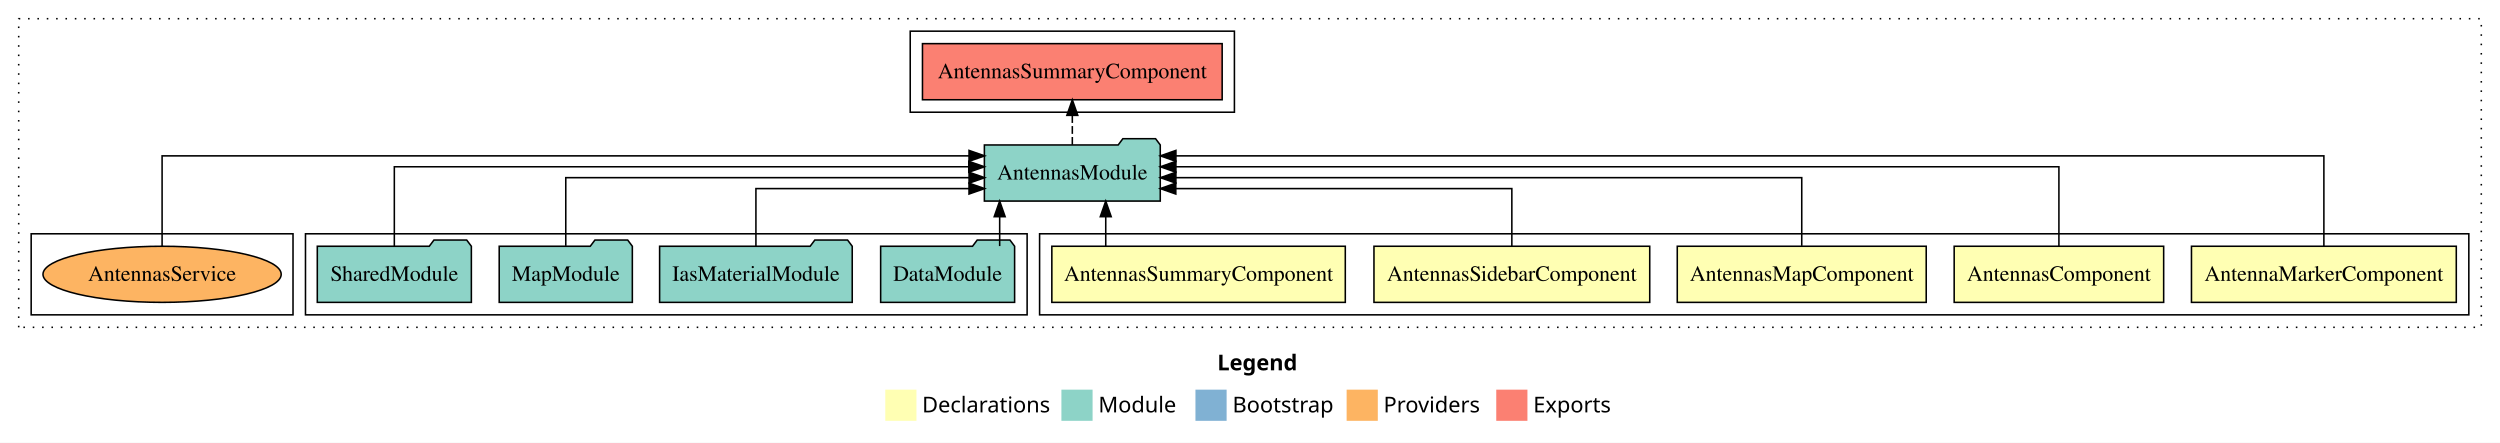
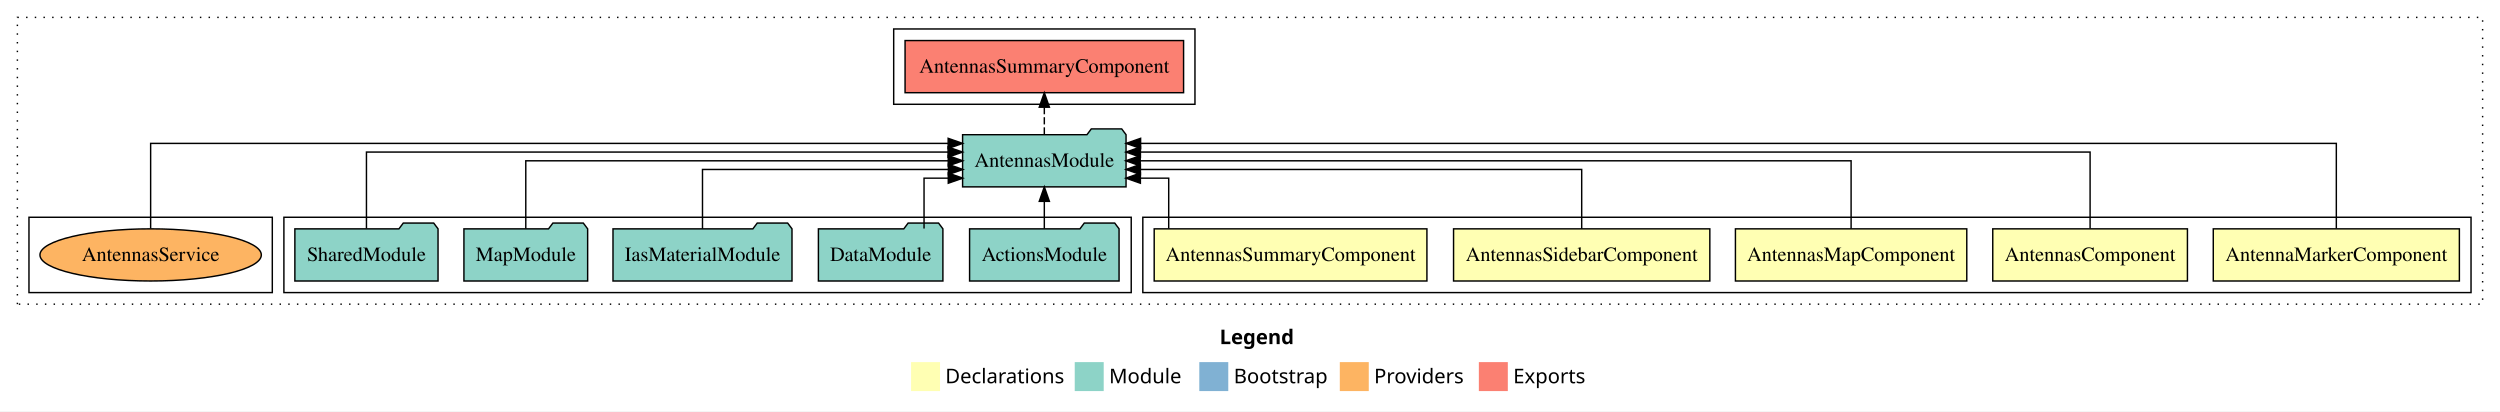
- <svg xmlns="http://www.w3.org/2000/svg" width="1604pt" height="284pt" viewBox="0.00 0.00 1604.00 284.00">
+ <svg xmlns="http://www.w3.org/2000/svg" width="1726pt" height="284pt" viewBox="0.00 0.00 1726.00 284.00">
  <g id="graph0" class="graph" transform="scale(1 1) rotate(0) translate(4 280)">
-     <polygon fill="#ffffff" stroke="transparent" points="-4,4 -4,-280 1600,-280 1600,4 -4,4" />
-     <text text-anchor="start" x="777.009" y="-42.4" font-family="sans-serif" font-weight="bold" font-size="14.00" fill="#000000">Legend</text>
-     <polygon fill="#ffffb3" stroke="transparent" points="564,-10 564,-30 584,-30 584,-10 564,-10" />
-     <text text-anchor="start" x="587.629" y="-15.4" font-family="sans-serif" font-size="14.00" fill="#000000">  Declarations</text>
-     <polygon fill="#8dd3c7" stroke="transparent" points="677,-10 677,-30 697,-30 697,-10 677,-10" />
-     <text text-anchor="start" x="700.725" y="-15.4" font-family="sans-serif" font-size="14.00" fill="#000000">  Module</text>
-     <polygon fill="#80b1d3" stroke="transparent" points="763,-10 763,-30 783,-30 783,-10 763,-10" />
-     <text text-anchor="start" x="786.781" y="-15.4" font-family="sans-serif" font-size="14.00" fill="#000000">  Bootstrap</text>
-     <polygon fill="#fdb462" stroke="transparent" points="860,-10 860,-30 880,-30 880,-10 860,-10" />
-     <text text-anchor="start" x="883.673" y="-15.4" font-family="sans-serif" font-size="14.00" fill="#000000">  Providers</text>
-     <polygon fill="#fb8072" stroke="transparent" points="956,-10 956,-30 976,-30 976,-10 956,-10" />
-     <text text-anchor="start" x="979.726" y="-15.4" font-family="sans-serif" font-size="14.00" fill="#000000">  Exports</text>
+     <polygon fill="#ffffff" stroke="transparent" points="-4,4 -4,-280 1722,-280 1722,4 -4,4" />
+     <text text-anchor="start" x="838.009" y="-42.4" font-family="sans-serif" font-weight="bold" font-size="14.00" fill="#000000">Legend</text>
+     <polygon fill="#ffffb3" stroke="transparent" points="625,-10 625,-30 645,-30 645,-10 625,-10" />
+     <text text-anchor="start" x="648.629" y="-15.4" font-family="sans-serif" font-size="14.00" fill="#000000">  Declarations</text>
+     <polygon fill="#8dd3c7" stroke="transparent" points="738,-10 738,-30 758,-30 758,-10 738,-10" />
+     <text text-anchor="start" x="761.725" y="-15.4" font-family="sans-serif" font-size="14.00" fill="#000000">  Module</text>
+     <polygon fill="#80b1d3" stroke="transparent" points="824,-10 824,-30 844,-30 844,-10 824,-10" />
+     <text text-anchor="start" x="847.781" y="-15.4" font-family="sans-serif" font-size="14.00" fill="#000000">  Bootstrap</text>
+     <polygon fill="#fdb462" stroke="transparent" points="921,-10 921,-30 941,-30 941,-10 921,-10" />
+     <text text-anchor="start" x="944.673" y="-15.4" font-family="sans-serif" font-size="14.00" fill="#000000">  Providers</text>
+     <polygon fill="#fb8072" stroke="transparent" points="1017,-10 1017,-30 1037,-30 1037,-10 1017,-10" />
+     <text text-anchor="start" x="1040.726" y="-15.4" font-family="sans-serif" font-size="14.00" fill="#000000">  Exports</text>
    <g id="clust1" class="cluster">
-       <polygon fill="none" stroke="#000000" stroke-dasharray="1,5" points="8,-70 8,-268 1588,-268 1588,-70 8,-70" />
+       <polygon fill="none" stroke="#000000" stroke-dasharray="1,5" points="8,-70 8,-268 1710,-268 1710,-70 8,-70" />
    </g>
    <g id="clust2" class="cluster">
-       <polygon fill="none" stroke="#000000" points="663,-78 663,-130 1580,-130 1580,-78 663,-78" />
+       <polygon fill="none" stroke="#000000" points="785,-78 785,-130 1702,-130 1702,-78 785,-78" />
    </g>
    <g id="clust8" class="cluster">
-       <polygon fill="none" stroke="#000000" points="192,-78 192,-130 655,-130 655,-78 192,-78" />
+       <polygon fill="none" stroke="#000000" points="192,-78 192,-130 777,-130 777,-78 192,-78" />
    </g>
    <g id="clust9" class="cluster">
-       <polygon fill="none" stroke="#000000" points="580,-208 580,-260 788,-260 788,-208 580,-208" />
+       <polygon fill="none" stroke="#000000" points="613,-208 613,-260 821,-260 821,-208 613,-208" />
    </g>
    <g id="clust11" class="cluster">
      <polygon fill="none" stroke="#000000" points="16,-78 16,-130 184,-130 184,-78 16,-78" />
    </g>
    <g id="node1" class="node">
-       <polygon fill="#ffffb3" stroke="#000000" points="1571.954,-122 1402.046,-122 1402.046,-86 1571.954,-86 1571.954,-122" />
-       <text text-anchor="middle" x="1487" y="-99.8" font-family="Times,serif" font-size="14.00" fill="#000000">AntennaMarkerComponent</text>
+       <polygon fill="#ffffb3" stroke="#000000" points="1693.954,-122 1524.046,-122 1524.046,-86 1693.954,-86 1693.954,-122" />
+       <text text-anchor="middle" x="1609" y="-99.8" font-family="Times,serif" font-size="14.00" fill="#000000">AntennaMarkerComponent</text>
    </g>
    <g id="node6" class="node">
-       <polygon fill="#8dd3c7" stroke="#000000" points="740.422,-187 737.422,-191 716.422,-191 713.422,-187 627.578,-187 627.578,-151 740.422,-151 740.422,-187" />
-       <text text-anchor="middle" x="684" y="-164.8" font-family="Times,serif" font-size="14.00" fill="#000000">AntennasModule</text>
+       <polygon fill="#8dd3c7" stroke="#000000" points="773.422,-187 770.422,-191 749.422,-191 746.422,-187 660.578,-187 660.578,-151 773.422,-151 773.422,-187" />
+       <text text-anchor="middle" x="717" y="-164.8" font-family="Times,serif" font-size="14.00" fill="#000000">AntennasModule</text>
    </g>
    <g id="edge1" class="edge">
-       <path fill="none" stroke="#000000" d="M1487,-122.011C1487,-144.485 1487,-180 1487,-180 1487,-180 750.465,-180 750.465,-180" />
-       <polygon fill="#000000" stroke="#000000" points="750.465,-176.5 740.465,-180 750.465,-183.5 750.465,-176.5" />
+       <path fill="none" stroke="#000000" d="M1609,-122.248C1609,-145.018 1609,-181 1609,-181 1609,-181 783.475,-181 783.475,-181" />
+       <polygon fill="#000000" stroke="#000000" points="783.475,-177.5 773.475,-181 783.475,-184.5 783.475,-177.5" />
    </g>
    <g id="node2" class="node">
-       <polygon fill="#ffffb3" stroke="#000000" points="1384.204,-122 1249.796,-122 1249.796,-86 1384.204,-86 1384.204,-122" />
-       <text text-anchor="middle" x="1317" y="-99.8" font-family="Times,serif" font-size="14.00" fill="#000000">AntennasComponent</text>
+       <polygon fill="#ffffb3" stroke="#000000" points="1506.204,-122 1371.796,-122 1371.796,-86 1506.204,-86 1506.204,-122" />
+       <text text-anchor="middle" x="1439" y="-99.8" font-family="Times,serif" font-size="14.00" fill="#000000">AntennasComponent</text>
    </g>
    <g id="edge2" class="edge">
-       <path fill="none" stroke="#000000" d="M1317,-122.129C1317,-142.572 1317,-173 1317,-173 1317,-173 750.453,-173 750.453,-173" />
-       <polygon fill="#000000" stroke="#000000" points="750.453,-169.5 740.453,-173 750.453,-176.5 750.453,-169.5" />
+       <path fill="none" stroke="#000000" d="M1439,-122.284C1439,-143.321 1439,-175 1439,-175 1439,-175 783.353,-175 783.353,-175" />
+       <polygon fill="#000000" stroke="#000000" points="783.353,-171.5 773.353,-175 783.353,-178.5 783.353,-171.5" />
    </g>
    <g id="node3" class="node">
-       <polygon fill="#ffffb3" stroke="#000000" points="1231.863,-122 1072.137,-122 1072.137,-86 1231.863,-86 1231.863,-122" />
-       <text text-anchor="middle" x="1152" y="-99.8" font-family="Times,serif" font-size="14.00" fill="#000000">AntennasMapComponent</text>
+       <polygon fill="#ffffb3" stroke="#000000" points="1353.863,-122 1194.137,-122 1194.137,-86 1353.863,-86 1353.863,-122" />
+       <text text-anchor="middle" x="1274" y="-99.8" font-family="Times,serif" font-size="14.00" fill="#000000">AntennasMapComponent</text>
    </g>
    <g id="edge3" class="edge">
-       <path fill="none" stroke="#000000" d="M1152,-122.267C1152,-140.555 1152,-166 1152,-166 1152,-166 750.452,-166 750.452,-166" />
-       <polygon fill="#000000" stroke="#000000" points="750.452,-162.5 740.452,-166 750.452,-169.5 750.452,-162.5" />
+       <path fill="none" stroke="#000000" d="M1274,-122.106C1274,-141.339 1274,-169 1274,-169 1274,-169 783.215,-169 783.215,-169" />
+       <polygon fill="#000000" stroke="#000000" points="783.215,-165.5 773.215,-169 783.215,-172.5 783.215,-165.5" />
    </g>
    <g id="node4" class="node">
-       <polygon fill="#ffffb3" stroke="#000000" points="1054.466,-122 877.534,-122 877.534,-86 1054.466,-86 1054.466,-122" />
-       <text text-anchor="middle" x="966" y="-99.8" font-family="Times,serif" font-size="14.00" fill="#000000">AntennasSidebarComponent</text>
+       <polygon fill="#ffffb3" stroke="#000000" points="1176.466,-122 999.534,-122 999.534,-86 1176.466,-86 1176.466,-122" />
+       <text text-anchor="middle" x="1088" y="-99.8" font-family="Times,serif" font-size="14.00" fill="#000000">AntennasSidebarComponent</text>
    </g>
    <g id="edge4" class="edge">
-       <path fill="none" stroke="#000000" d="M966,-122.009C966,-138.049 966,-159 966,-159 966,-159 750.389,-159 750.389,-159" />
-       <polygon fill="#000000" stroke="#000000" points="750.389,-155.5 740.389,-159 750.389,-162.5 750.389,-155.5" />
+       <path fill="none" stroke="#000000" d="M1088,-122.022C1088,-139.373 1088,-163 1088,-163 1088,-163 783.347,-163 783.347,-163" />
+       <polygon fill="#000000" stroke="#000000" points="783.347,-159.5 773.347,-163 783.347,-166.5 783.347,-159.5" />
    </g>
    <g id="node5" class="node">
-       <polygon fill="#ffffb3" stroke="#000000" points="859.143,-122 670.857,-122 670.857,-86 859.143,-86 859.143,-122" />
-       <text text-anchor="middle" x="765" y="-99.8" font-family="Times,serif" font-size="14.00" fill="#000000">AntennasSummaryComponent</text>
+       <polygon fill="#ffffb3" stroke="#000000" points="981.143,-122 792.857,-122 792.857,-86 981.143,-86 981.143,-122" />
+       <text text-anchor="middle" x="887" y="-99.8" font-family="Times,serif" font-size="14.00" fill="#000000">AntennasSummaryComponent</text>
    </g>
    <g id="edge5" class="edge">
-       <path fill="none" stroke="#000000" d="M705.445,-122.106C705.445,-122.106 705.445,-140.991 705.445,-140.991" />
-       <polygon fill="#000000" stroke="#000000" points="701.945,-140.991 705.445,-150.991 708.945,-140.991 701.945,-140.991" />
+       <path fill="none" stroke="#000000" d="M802.875,-122.24C802.875,-137.571 802.875,-157 802.875,-157 802.875,-157 783.322,-157 783.322,-157" />
+       <polygon fill="#000000" stroke="#000000" points="783.322,-153.5 773.322,-157 783.322,-160.5 783.322,-153.5" />
    </g>
-     <g id="node11" class="node">
-       <polygon fill="#fb8072" stroke="#000000" points="780.143,-252 587.857,-252 587.857,-216 780.143,-216 780.143,-252" />
-       <text text-anchor="middle" x="684" y="-229.8" font-family="Times,serif" font-size="14.00" fill="#000000">AntennasSummaryComponent </text>
+     <g id="node12" class="node">
+       <polygon fill="#fb8072" stroke="#000000" points="813.143,-252 620.857,-252 620.857,-216 813.143,-216 813.143,-252" />
+       <text text-anchor="middle" x="717" y="-229.8" font-family="Times,serif" font-size="14.00" fill="#000000">AntennasSummaryComponent </text>
    </g>
-     <g id="edge10" class="edge">
-       <path fill="none" stroke="#000000" stroke-dasharray="5,2" d="M684,-187.106C684,-187.106 684,-205.991 684,-205.991" />
-       <polygon fill="#000000" stroke="#000000" points="680.5,-205.991 684,-215.991 687.5,-205.991 680.5,-205.991" />
+     <g id="edge11" class="edge">
+       <path fill="none" stroke="#000000" stroke-dasharray="5,2" d="M717,-187.106C717,-187.106 717,-205.991 717,-205.991" />
+       <polygon fill="#000000" stroke="#000000" points="713.5,-205.991 717,-215.991 720.5,-205.991 713.5,-205.991" />
    </g>
    <g id="node7" class="node">
+       <polygon fill="#8dd3c7" stroke="#000000" points="768.597,-122 765.597,-126 744.597,-126 741.597,-122 665.403,-122 665.403,-86 768.597,-86 768.597,-122" />
+       <text text-anchor="middle" x="717" y="-99.8" font-family="Times,serif" font-size="14.00" fill="#000000">ActionsModule</text>
+     </g>
+     <g id="edge6" class="edge">
+       <path fill="none" stroke="#000000" d="M717,-122.106C717,-122.106 717,-140.991 717,-140.991" />
+       <polygon fill="#000000" stroke="#000000" points="713.5,-140.991 717,-150.991 720.5,-140.991 713.5,-140.991" />
+     </g>
+     <g id="node8" class="node">
      <polygon fill="#8dd3c7" stroke="#000000" points="646.976,-122 643.976,-126 622.976,-126 619.976,-122 561.024,-122 561.024,-86 646.976,-86 646.976,-122" />
      <text text-anchor="middle" x="604" y="-99.8" font-family="Times,serif" font-size="14.00" fill="#000000">DataModule</text>
    </g>
-     <g id="edge6" class="edge">
-       <path fill="none" stroke="#000000" d="M637.389,-122.106C637.389,-122.106 637.389,-140.991 637.389,-140.991" />
-       <polygon fill="#000000" stroke="#000000" points="633.889,-140.991 637.389,-150.991 640.889,-140.991 633.889,-140.991" />
+     <g id="edge7" class="edge">
+       <path fill="none" stroke="#000000" d="M633.958,-122.24C633.958,-137.571 633.958,-157 633.958,-157 633.958,-157 650.69,-157 650.69,-157" />
+       <polygon fill="#000000" stroke="#000000" points="650.691,-160.5 660.69,-157 650.69,-153.5 650.691,-160.5" />
    </g>
-     <g id="node8" class="node">
+     <g id="node9" class="node">
      <polygon fill="#8dd3c7" stroke="#000000" points="542.791,-122 539.791,-126 518.791,-126 515.791,-122 419.209,-122 419.209,-86 542.791,-86 542.791,-122" />
      <text text-anchor="middle" x="481" y="-99.8" font-family="Times,serif" font-size="14.00" fill="#000000">IasMaterialModule</text>
    </g>
-     <g id="edge7" class="edge">
-       <path fill="none" stroke="#000000" d="M481,-122.009C481,-138.049 481,-159 481,-159 481,-159 617.723,-159 617.723,-159" />
-       <polygon fill="#000000" stroke="#000000" points="617.723,-162.5 627.723,-159 617.723,-155.5 617.723,-162.5" />
+     <g id="edge8" class="edge">
+       <path fill="none" stroke="#000000" d="M481,-122.022C481,-139.373 481,-163 481,-163 481,-163 650.772,-163 650.772,-163" />
+       <polygon fill="#000000" stroke="#000000" points="650.772,-166.5 660.772,-163 650.772,-159.5 650.772,-166.5" />
    </g>
-     <g id="node9" class="node">
+     <g id="node10" class="node">
      <polygon fill="#8dd3c7" stroke="#000000" points="401.709,-122 398.709,-126 377.709,-126 374.709,-122 316.291,-122 316.291,-86 401.709,-86 401.709,-122" />
      <text text-anchor="middle" x="359" y="-99.8" font-family="Times,serif" font-size="14.00" fill="#000000">MapModule</text>
    </g>
-     <g id="edge8" class="edge">
-       <path fill="none" stroke="#000000" d="M359,-122.267C359,-140.555 359,-166 359,-166 359,-166 617.76,-166 617.76,-166" />
-       <polygon fill="#000000" stroke="#000000" points="617.76,-169.5 627.76,-166 617.76,-162.5 617.76,-169.5" />
+     <g id="edge9" class="edge">
+       <path fill="none" stroke="#000000" d="M359,-122.106C359,-141.339 359,-169 359,-169 359,-169 650.669,-169 650.669,-169" />
+       <polygon fill="#000000" stroke="#000000" points="650.669,-172.5 660.669,-169 650.669,-165.5 650.669,-172.5" />
    </g>
-     <g id="node10" class="node">
+     <g id="node11" class="node">
      <polygon fill="#8dd3c7" stroke="#000000" points="298.423,-122 295.423,-126 274.423,-126 271.423,-122 199.577,-122 199.577,-86 298.423,-86 298.423,-122" />
      <text text-anchor="middle" x="249" y="-99.8" font-family="Times,serif" font-size="14.00" fill="#000000">SharedModule</text>
    </g>
-     <g id="edge9" class="edge">
-       <path fill="none" stroke="#000000" d="M249,-122.129C249,-142.572 249,-173 249,-173 249,-173 617.577,-173 617.577,-173" />
-       <polygon fill="#000000" stroke="#000000" points="617.577,-176.5 627.577,-173 617.577,-169.5 617.577,-176.5" />
+     <g id="edge10" class="edge">
+       <path fill="none" stroke="#000000" d="M249,-122.284C249,-143.321 249,-175 249,-175 249,-175 650.548,-175 650.548,-175" />
+       <polygon fill="#000000" stroke="#000000" points="650.548,-178.5 660.548,-175 650.548,-171.5 650.548,-178.5" />
    </g>
-     <g id="node12" class="node">
+     <g id="node13" class="node">
      <ellipse fill="#fdb462" stroke="#000000" cx="100" cy="-104" rx="76.423" ry="18" />
      <text text-anchor="middle" x="100" y="-99.8" font-family="Times,serif" font-size="14.00" fill="#000000">AntennasService</text>
    </g>
-     <g id="edge11" class="edge">
-       <path fill="none" stroke="#000000" d="M100,-122.011C100,-144.485 100,-180 100,-180 100,-180 617.739,-180 617.739,-180" />
-       <polygon fill="#000000" stroke="#000000" points="617.739,-183.5 627.739,-180 617.739,-176.5 617.739,-183.5" />
+     <g id="edge12" class="edge">
+       <path fill="none" stroke="#000000" d="M100,-122.248C100,-145.018 100,-181 100,-181 100,-181 650.61,-181 650.61,-181" />
+       <polygon fill="#000000" stroke="#000000" points="650.61,-184.5 660.61,-181 650.61,-177.5 650.61,-184.5" />
    </g>
  </g>
</svg>
